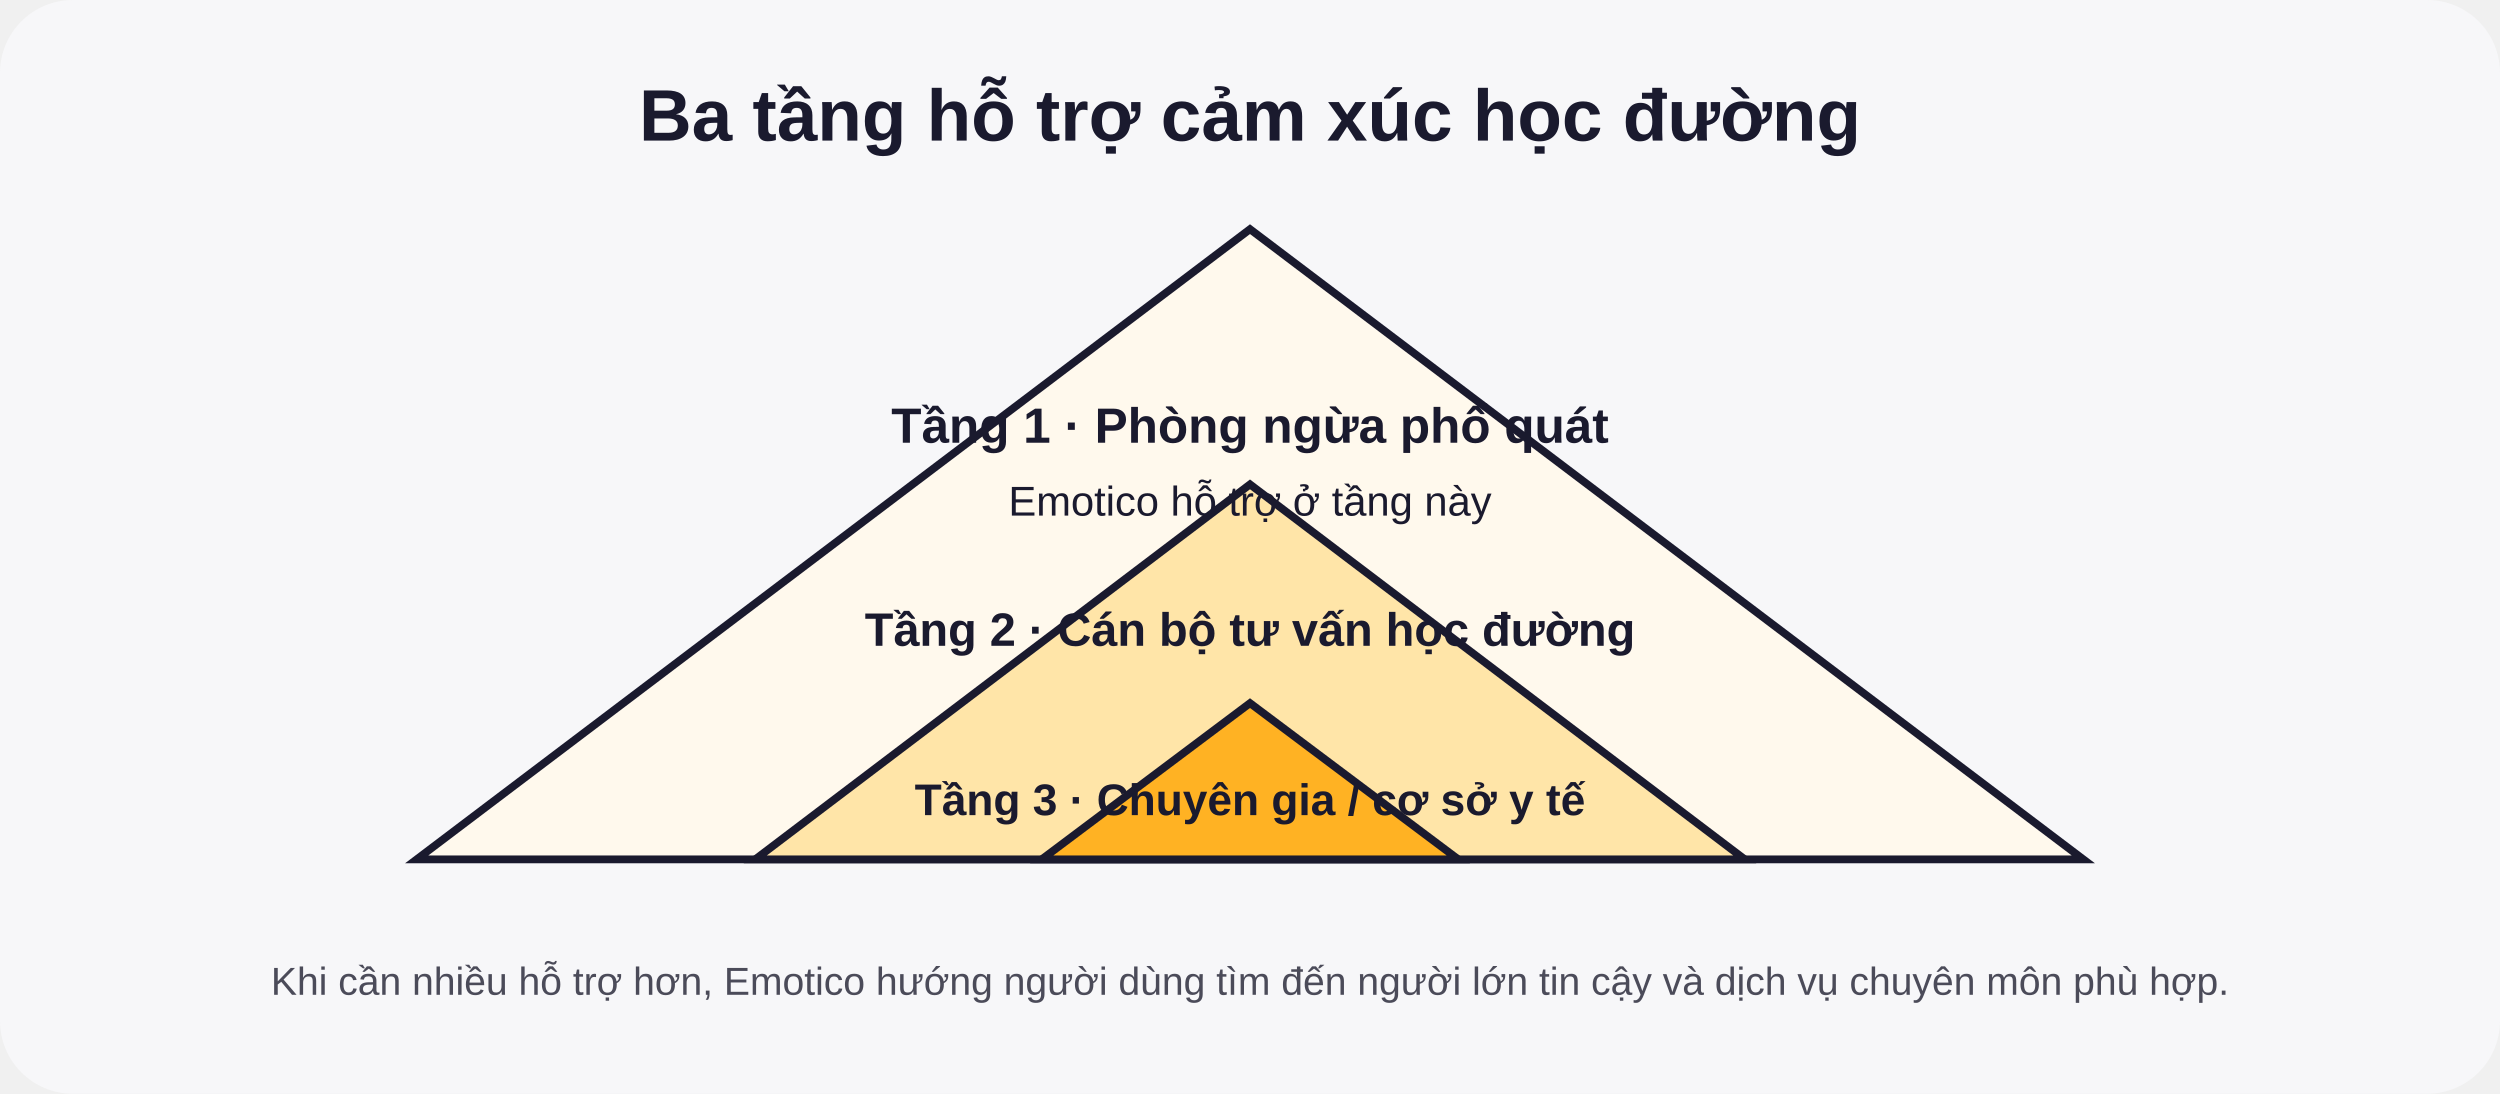
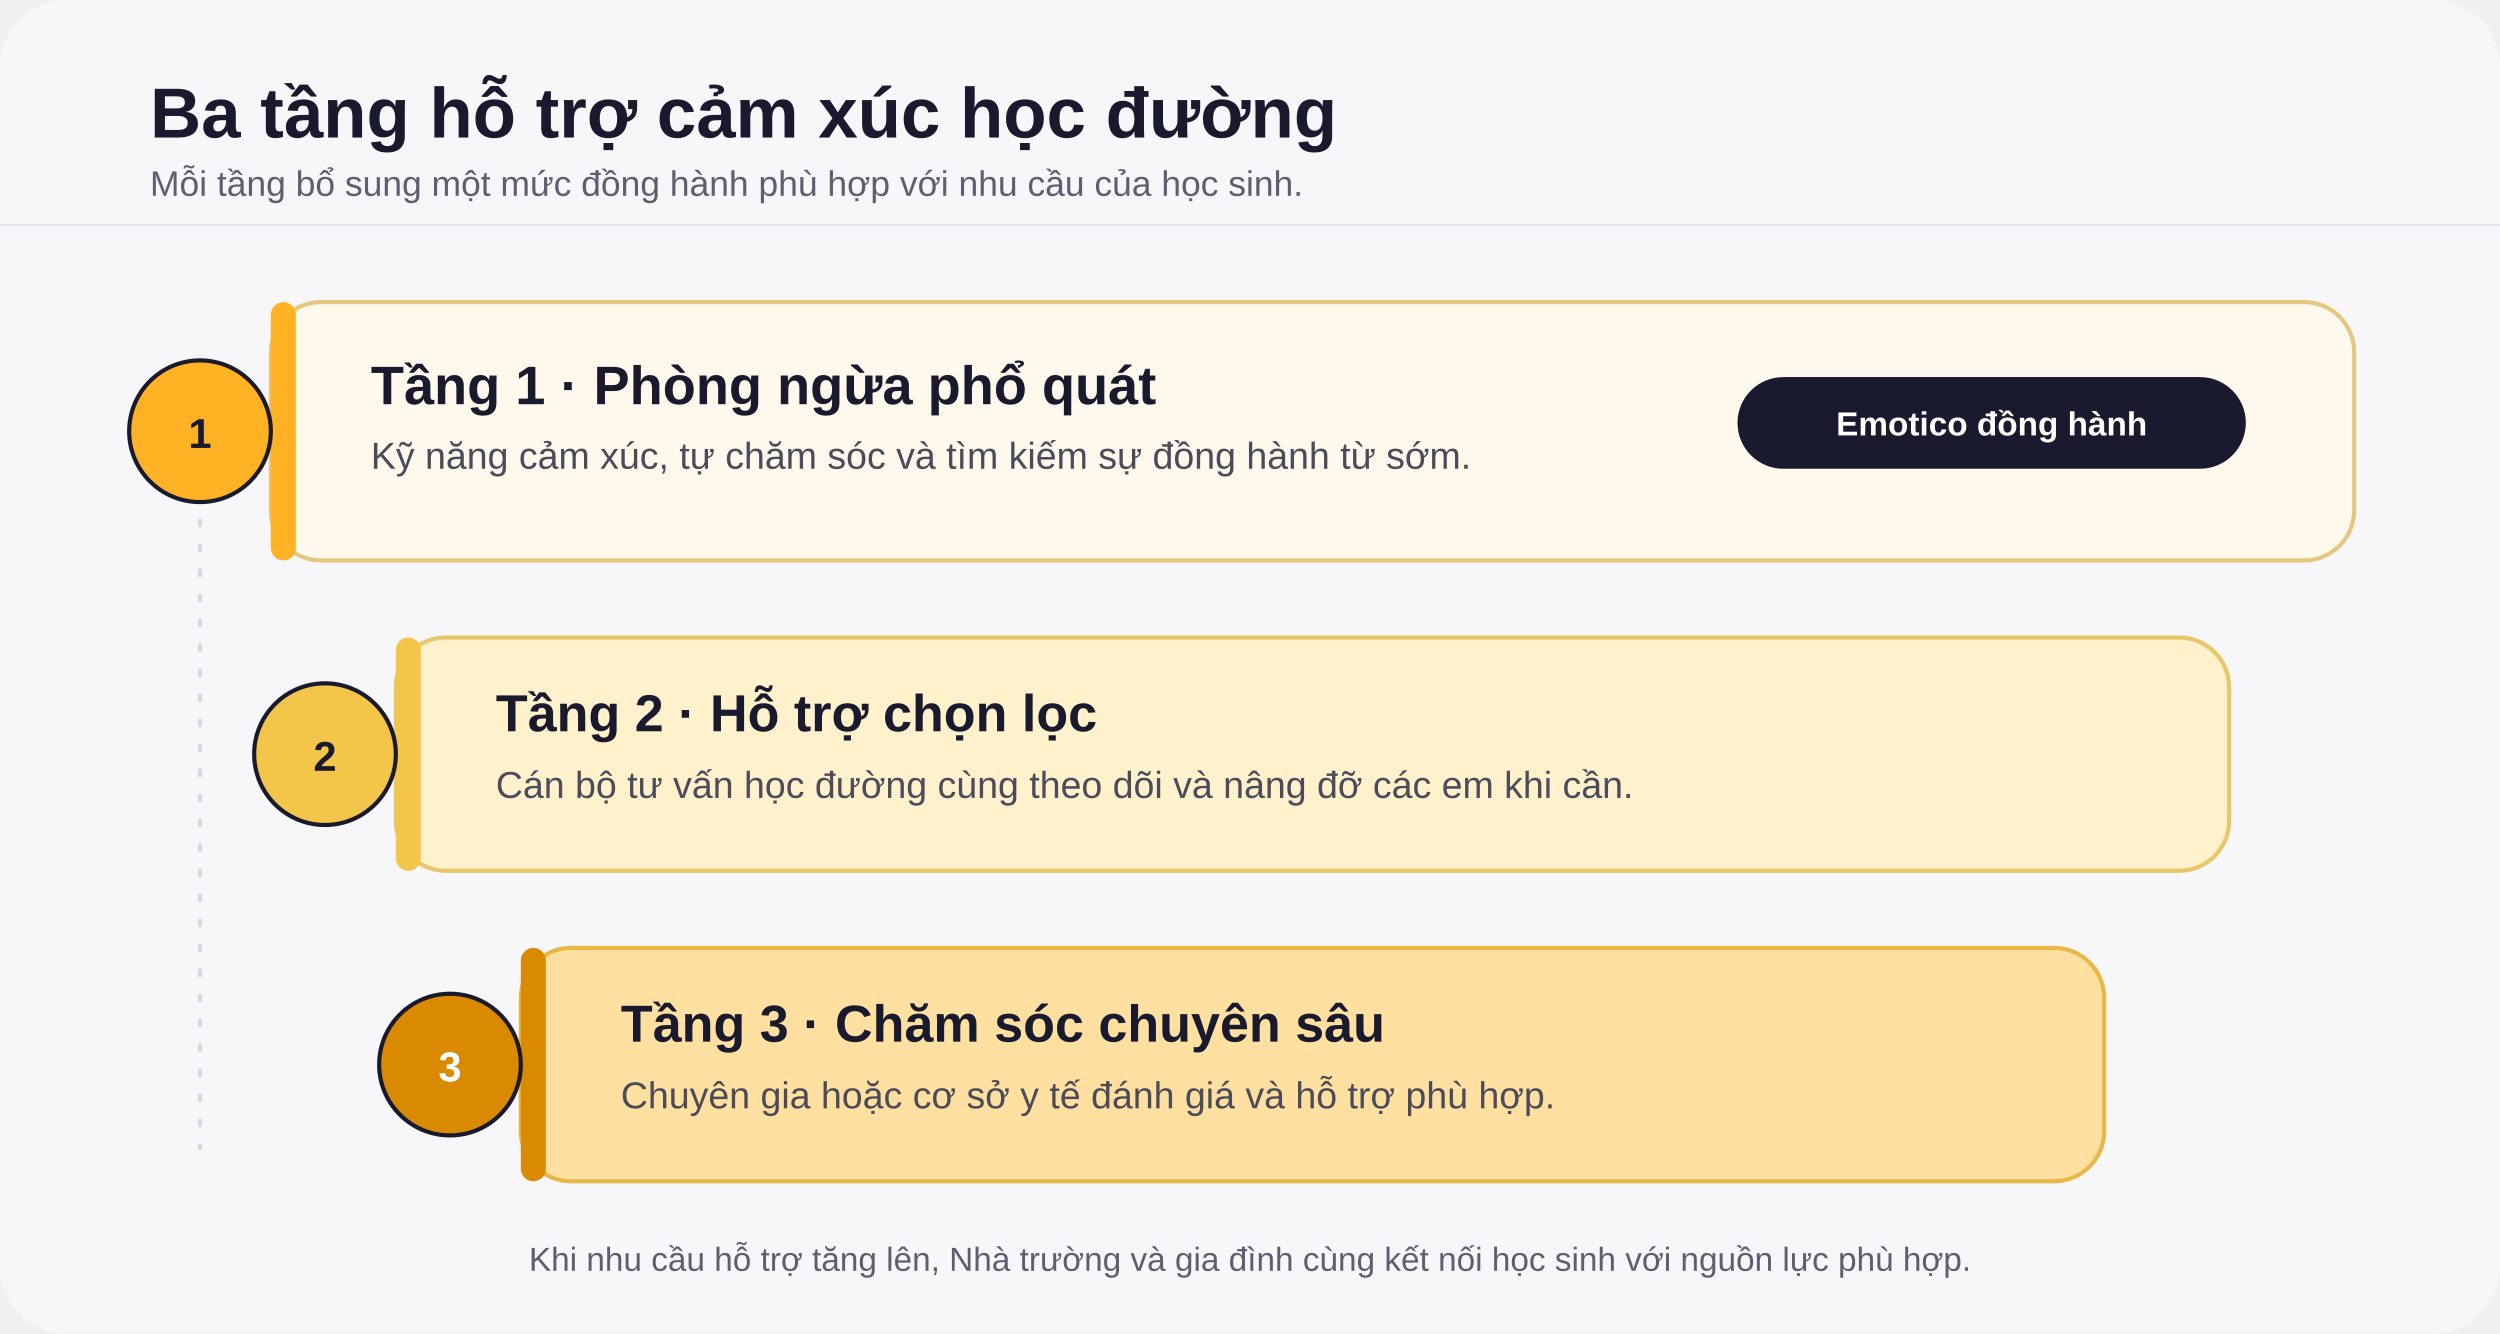
- <svg xmlns="http://www.w3.org/2000/svg" viewBox="0 0 960 420" role="img" aria-labelledby="tier-title" aria-describedby="tier-desc">
-   <rect width="960" height="420" rx="28" fill="#F7F7F9" />
-   <text x="480" y="54" text-anchor="middle" font-family="Arial, sans-serif" font-size="28" font-weight="700" fill="#1A1A2E">Ba tầng hỗ trợ cảm xúc học đường</text>
-   <path d="M160 330 480 88 800 330Z" fill="#FFF9ED" stroke="#1A1A2E" stroke-width="3" />
-   <path d="M290 330 480 186 670 330Z" fill="#FFE5A8" stroke="#1A1A2E" stroke-width="3" />
-   <path d="M400 330 480 270 560 330Z" fill="#FFB223" stroke="#1A1A2E" stroke-width="3" />
-   <text x="480" y="313" text-anchor="middle" font-family="Arial, sans-serif" font-size="17" font-weight="700" fill="#1A1A2E">Tầng 3 · Chuyên gia / cơ sở y tế</text>
-   <text x="480" y="248" text-anchor="middle" font-family="Arial, sans-serif" font-size="18" font-weight="700" fill="#1A1A2E">Tầng 2 · Cán bộ tư vấn học đường</text>
-   <text x="480" y="170" text-anchor="middle" font-family="Arial, sans-serif" font-size="19" font-weight="700" fill="#1A1A2E">Tầng 1 · Phòng ngừa phổ quát</text>
-   <text x="480" y="198" text-anchor="middle" font-family="Arial, sans-serif" font-size="16" fill="#1A1A2E">Emotico hỗ trợ ở tầng này</text>
-   <text x="480" y="382" text-anchor="middle" font-family="Arial, sans-serif" font-size="15" fill="#4B4B59">Khi cần nhiều hỗ trợ hơn, Emotico hướng người dùng tìm đến người lớn tin cậy và dịch vụ chuyên môn phù hợp.</text>
+ <svg xmlns="http://www.w3.org/2000/svg" viewBox="0 0 1200 640" role="img" aria-labelledby="tier-title" aria-describedby="tier-desc" lang="vi">
+   <rect width="1200" height="640" rx="32" fill="#F7F7F9" />
+   <path d="M0 108H1200" stroke="#E4E4EA" />
+   <text x="72" y="66" font-family="Arial, sans-serif" font-size="34" font-weight="700" fill="#1A1A2E">Ba tầng hỗ trợ cảm xúc học đường</text>
+   <text x="72" y="94" font-family="Arial, sans-serif" font-size="17" fill="#5E5E70">Mỗi tầng bổ sung một mức đồng hành phù hợp với nhu cầu của học sinh.</text>
+   <path d="M96 177V552" stroke="#D8D8E2" stroke-width="2" stroke-dasharray="4 8" />
+   <g>
+     <rect x="130" y="145" width="1000" height="124" rx="24" fill="#FFF9ED" stroke="#E6C77E" stroke-width="2" />
+     <rect x="130" y="145" width="12" height="124" rx="6" fill="#FFB223" />
+     <circle cx="96" cy="207" r="34" fill="#FFB223" stroke="#1A1A2E" stroke-width="2" />
+     <text x="96" y="215" text-anchor="middle" font-family="Arial, sans-serif" font-size="20" font-weight="700" fill="#1A1A2E">1</text>
+     <text x="178" y="194" font-family="Arial, sans-serif" font-size="26" font-weight="700" fill="#1A1A2E">Tầng 1 · Phòng ngừa phổ quát</text>
+     <text x="178" y="225" font-family="Arial, sans-serif" font-size="18" fill="#4B4B59">Kỹ năng cảm xúc, tự chăm sóc và tìm kiếm sự đồng hành từ sớm.</text>
+     <rect x="834" y="181" width="244" height="44" rx="22" fill="#1A1A2E" />
+     <text x="956" y="209" text-anchor="middle" font-family="Arial, sans-serif" font-size="16" font-weight="700" fill="#FFFFFF">Emotico đồng hành</text>
+   </g>
+   <g>
+     <rect x="190" y="306" width="880" height="112" rx="24" fill="#FFF1CC" stroke="#E7C767" stroke-width="2" />
+     <rect x="190" y="306" width="12" height="112" rx="6" fill="#F3C548" />
+     <circle cx="156" cy="362" r="34" fill="#F3C548" stroke="#1A1A2E" stroke-width="2" />
+     <text x="156" y="370" text-anchor="middle" font-family="Arial, sans-serif" font-size="20" font-weight="700" fill="#1A1A2E">2</text>
+     <text x="238" y="351" font-family="Arial, sans-serif" font-size="25" font-weight="700" fill="#1A1A2E">Tầng 2 · Hỗ trợ chọn lọc</text>
+     <text x="238" y="383" font-family="Arial, sans-serif" font-size="18" fill="#4B4B59">Cán bộ tư vấn học đường cùng theo dõi và nâng đỡ các em khi cần.</text>
+   </g>
+   <g>
+     <rect x="250" y="455" width="760" height="112" rx="24" fill="#FFE0A0" stroke="#E7B847" stroke-width="2" />
+     <rect x="250" y="455" width="12" height="112" rx="6" fill="#D98A00" />
+     <circle cx="216" cy="511" r="34" fill="#D98A00" stroke="#1A1A2E" stroke-width="2" />
+     <text x="216" y="519" text-anchor="middle" font-family="Arial, sans-serif" font-size="20" font-weight="700" fill="#FFFFFF">3</text>
+     <text x="298" y="500" font-family="Arial, sans-serif" font-size="25" font-weight="700" fill="#1A1A2E">Tầng 3 · Chăm sóc chuyên sâu</text>
+     <text x="298" y="532" font-family="Arial, sans-serif" font-size="18" fill="#4B4B59">Chuyên gia hoặc cơ sở y tế đánh giá và hỗ trợ phù hợp.</text>
+   </g>
+   <text x="600" y="610" text-anchor="middle" font-family="Arial, sans-serif" font-size="16" fill="#5E5E70">Khi nhu cầu hỗ trợ tăng lên, Nhà trường và gia đình cùng kết nối học sinh với nguồn lực phù hợp.</text>
</svg>
